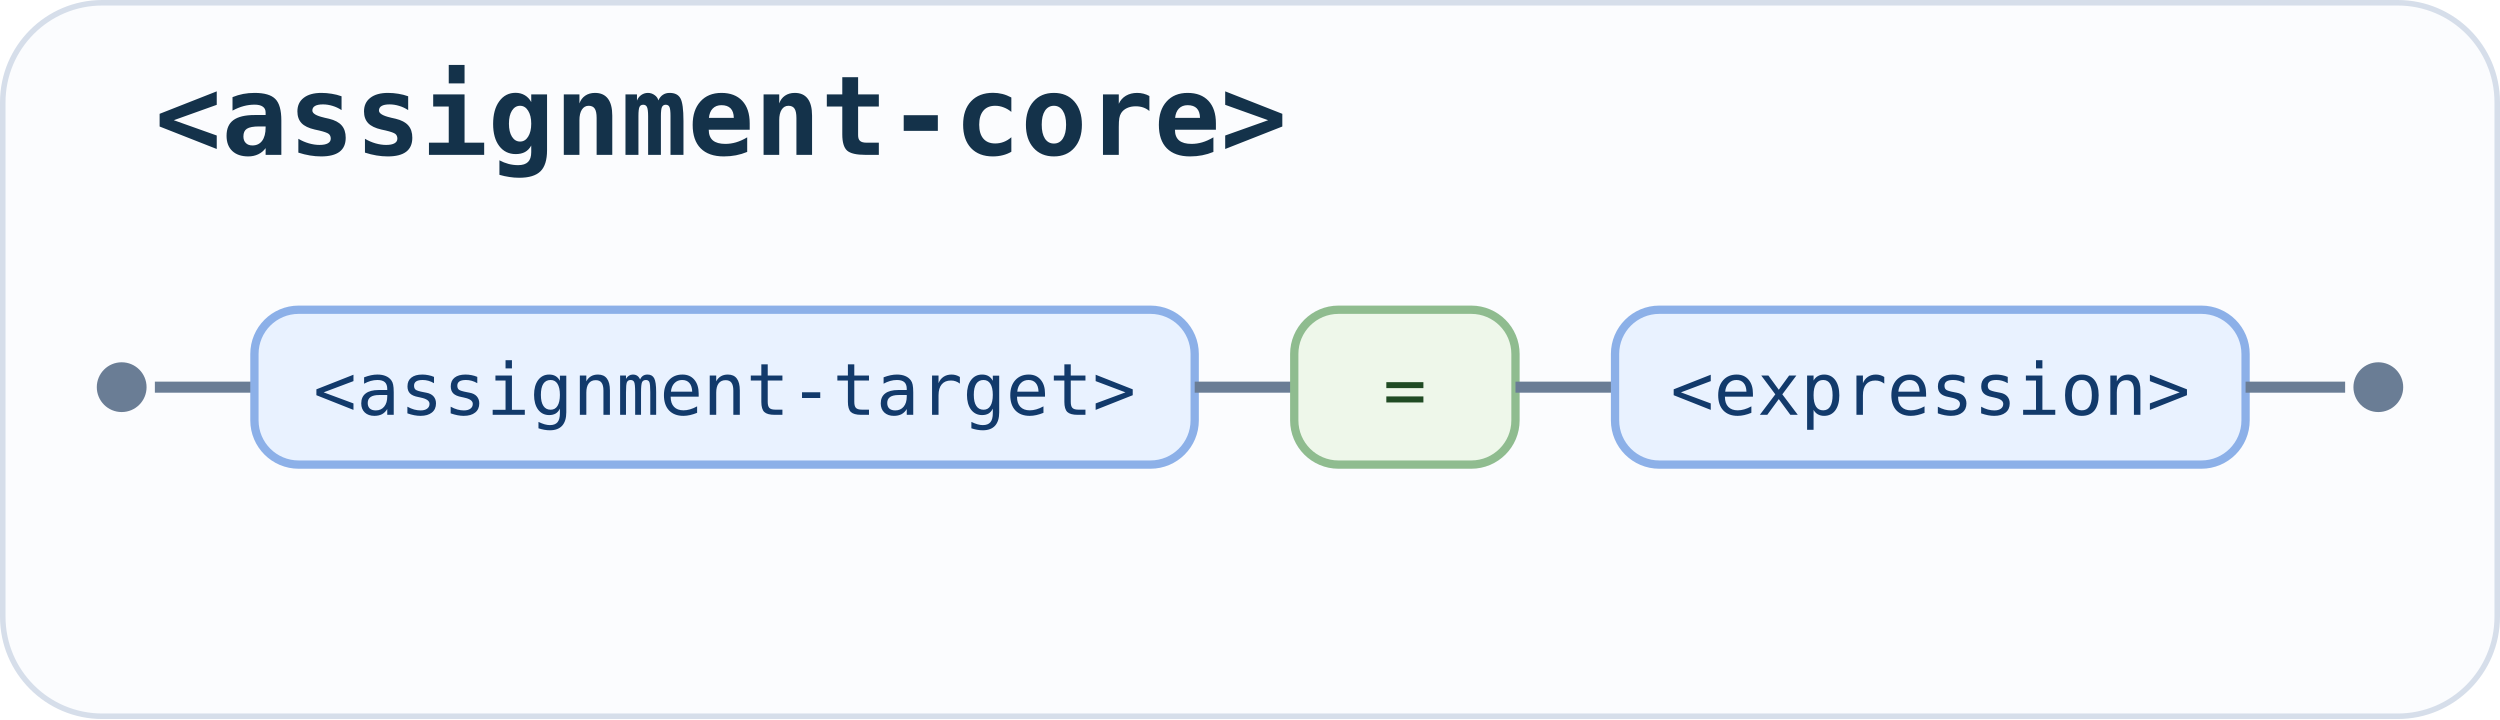
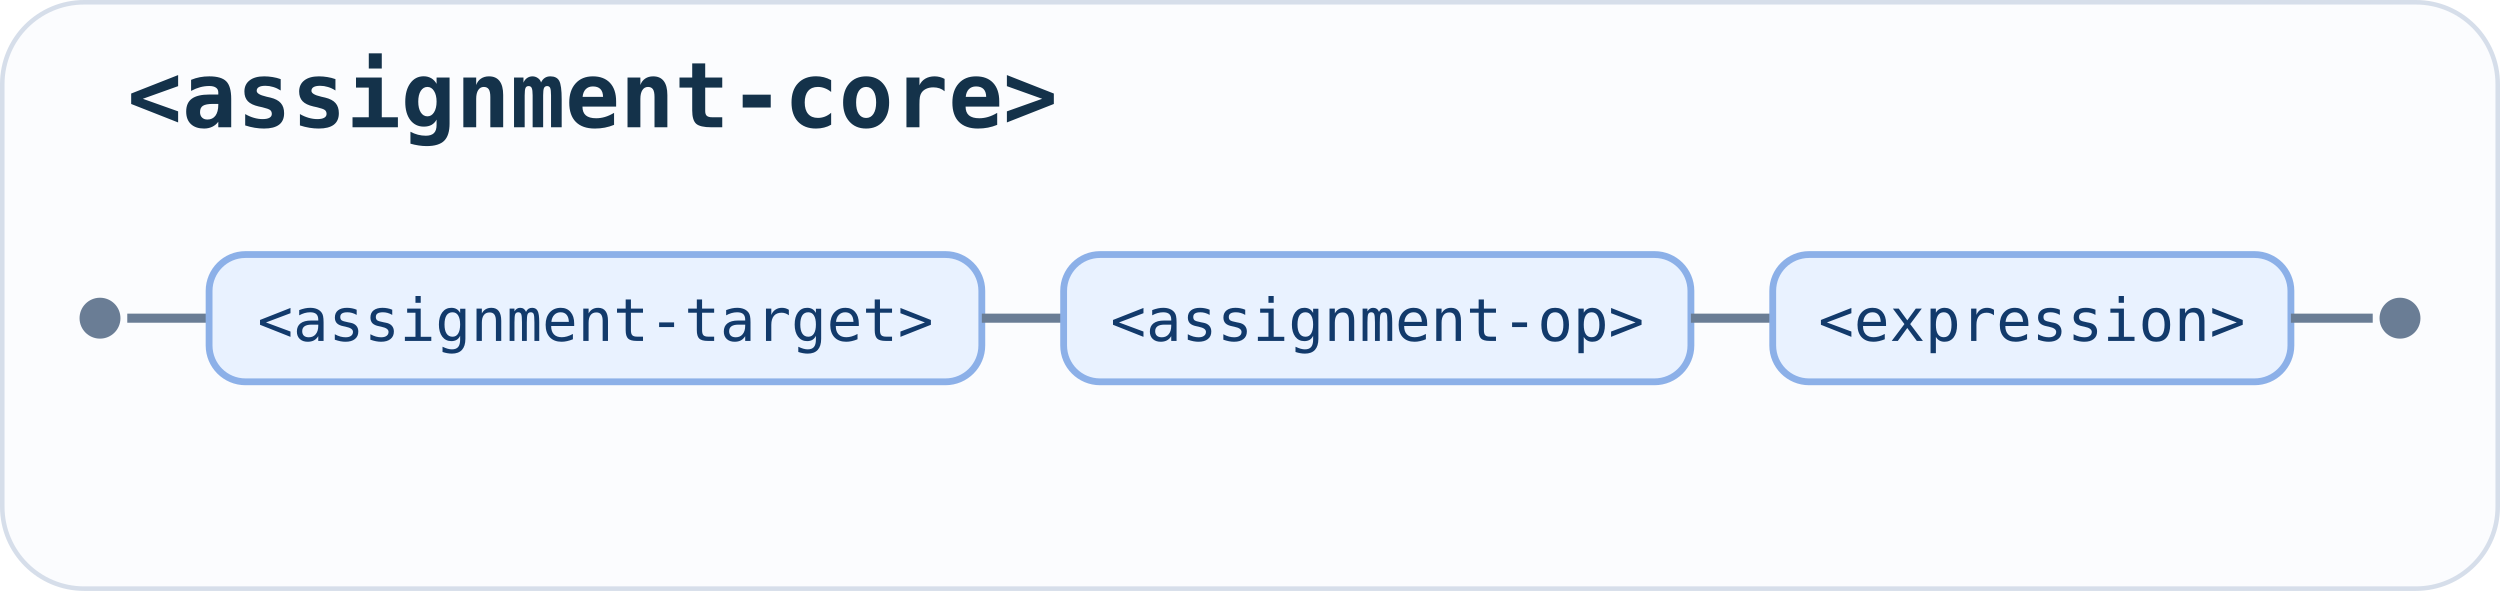
- <svg xmlns="http://www.w3.org/2000/svg" width="452" height="130" viewBox="0 0 452 130" role="img" aria-labelledby="title-assignment_core desc-assignment_core">
-   <rect x="0.5" y="0.5" width="451" height="129" rx="18" fill="#fbfcfe" stroke="#d6deea" />
+ <svg xmlns="http://www.w3.org/2000/svg" width="550" height="130" viewBox="0 0 550 130" role="img" aria-labelledby="title-assignment_core desc-assignment_core">
+   <rect x="0.5" y="0.5" width="549" height="129" rx="18" fill="#fbfcfe" stroke="#d6deea" />
  <text x="28" y="28" fill="#14324a" font-family="ui-monospace, SFMono-Regular, Menlo, Consolas, monospace" font-size="20" font-weight="700">&lt;assignment-core&gt;</text>
  <line x1="28" y1="70" x2="46" y2="70" stroke="#6a7d95" stroke-width="2" />
  <rect x="46" y="56" width="170" height="28" rx="8" fill="#e9f2ff" stroke="#8cb0e8" stroke-width="1.5" />
  <text x="131.0" y="75" text-anchor="middle" fill="#123a6b" font-family="ui-monospace, SFMono-Regular, Menlo, Consolas, monospace" font-size="13">&lt;assignment-target&gt;</text>
  <line x1="216" y1="70" x2="234" y2="70" stroke="#6a7d95" stroke-width="2" />
-   <rect x="234" y="56" width="40" height="28" rx="8" fill="#eef7ea" stroke="#8fbc8f" stroke-width="1.5" />
-   <text x="254.0" y="75" text-anchor="middle" fill="#204b24" font-family="ui-monospace, SFMono-Regular, Menlo, Consolas, monospace" font-size="13">=</text>
-   <line x1="274" y1="70" x2="292" y2="70" stroke="#6a7d95" stroke-width="2" />
-   <rect x="292" y="56" width="114" height="28" rx="8" fill="#e9f2ff" stroke="#8cb0e8" stroke-width="1.5" />
-   <text x="349.0" y="75" text-anchor="middle" fill="#123a6b" font-family="ui-monospace, SFMono-Regular, Menlo, Consolas, monospace" font-size="13">&lt;expression&gt;</text>
-   <line x1="406" y1="70" x2="424" y2="70" stroke="#6a7d95" stroke-width="2" />
+   <rect x="234" y="56" width="138" height="28" rx="8" fill="#e9f2ff" stroke="#8cb0e8" stroke-width="1.5" />
+   <text x="303.0" y="75" text-anchor="middle" fill="#123a6b" font-family="ui-monospace, SFMono-Regular, Menlo, Consolas, monospace" font-size="13">&lt;assignment-op&gt;</text>
+   <line x1="372" y1="70" x2="390" y2="70" stroke="#6a7d95" stroke-width="2" />
+   <rect x="390" y="56" width="114" height="28" rx="8" fill="#e9f2ff" stroke="#8cb0e8" stroke-width="1.5" />
+   <text x="447.0" y="75" text-anchor="middle" fill="#123a6b" font-family="ui-monospace, SFMono-Regular, Menlo, Consolas, monospace" font-size="13">&lt;expression&gt;</text>
+   <line x1="504" y1="70" x2="522" y2="70" stroke="#6a7d95" stroke-width="2" />
  <circle cx="22" cy="70" r="4.5" fill="#6a7d95" />
-   <circle cx="430" cy="70" r="4.5" fill="#6a7d95" />
+   <circle cx="528" cy="70" r="4.5" fill="#6a7d95" />
</svg>
